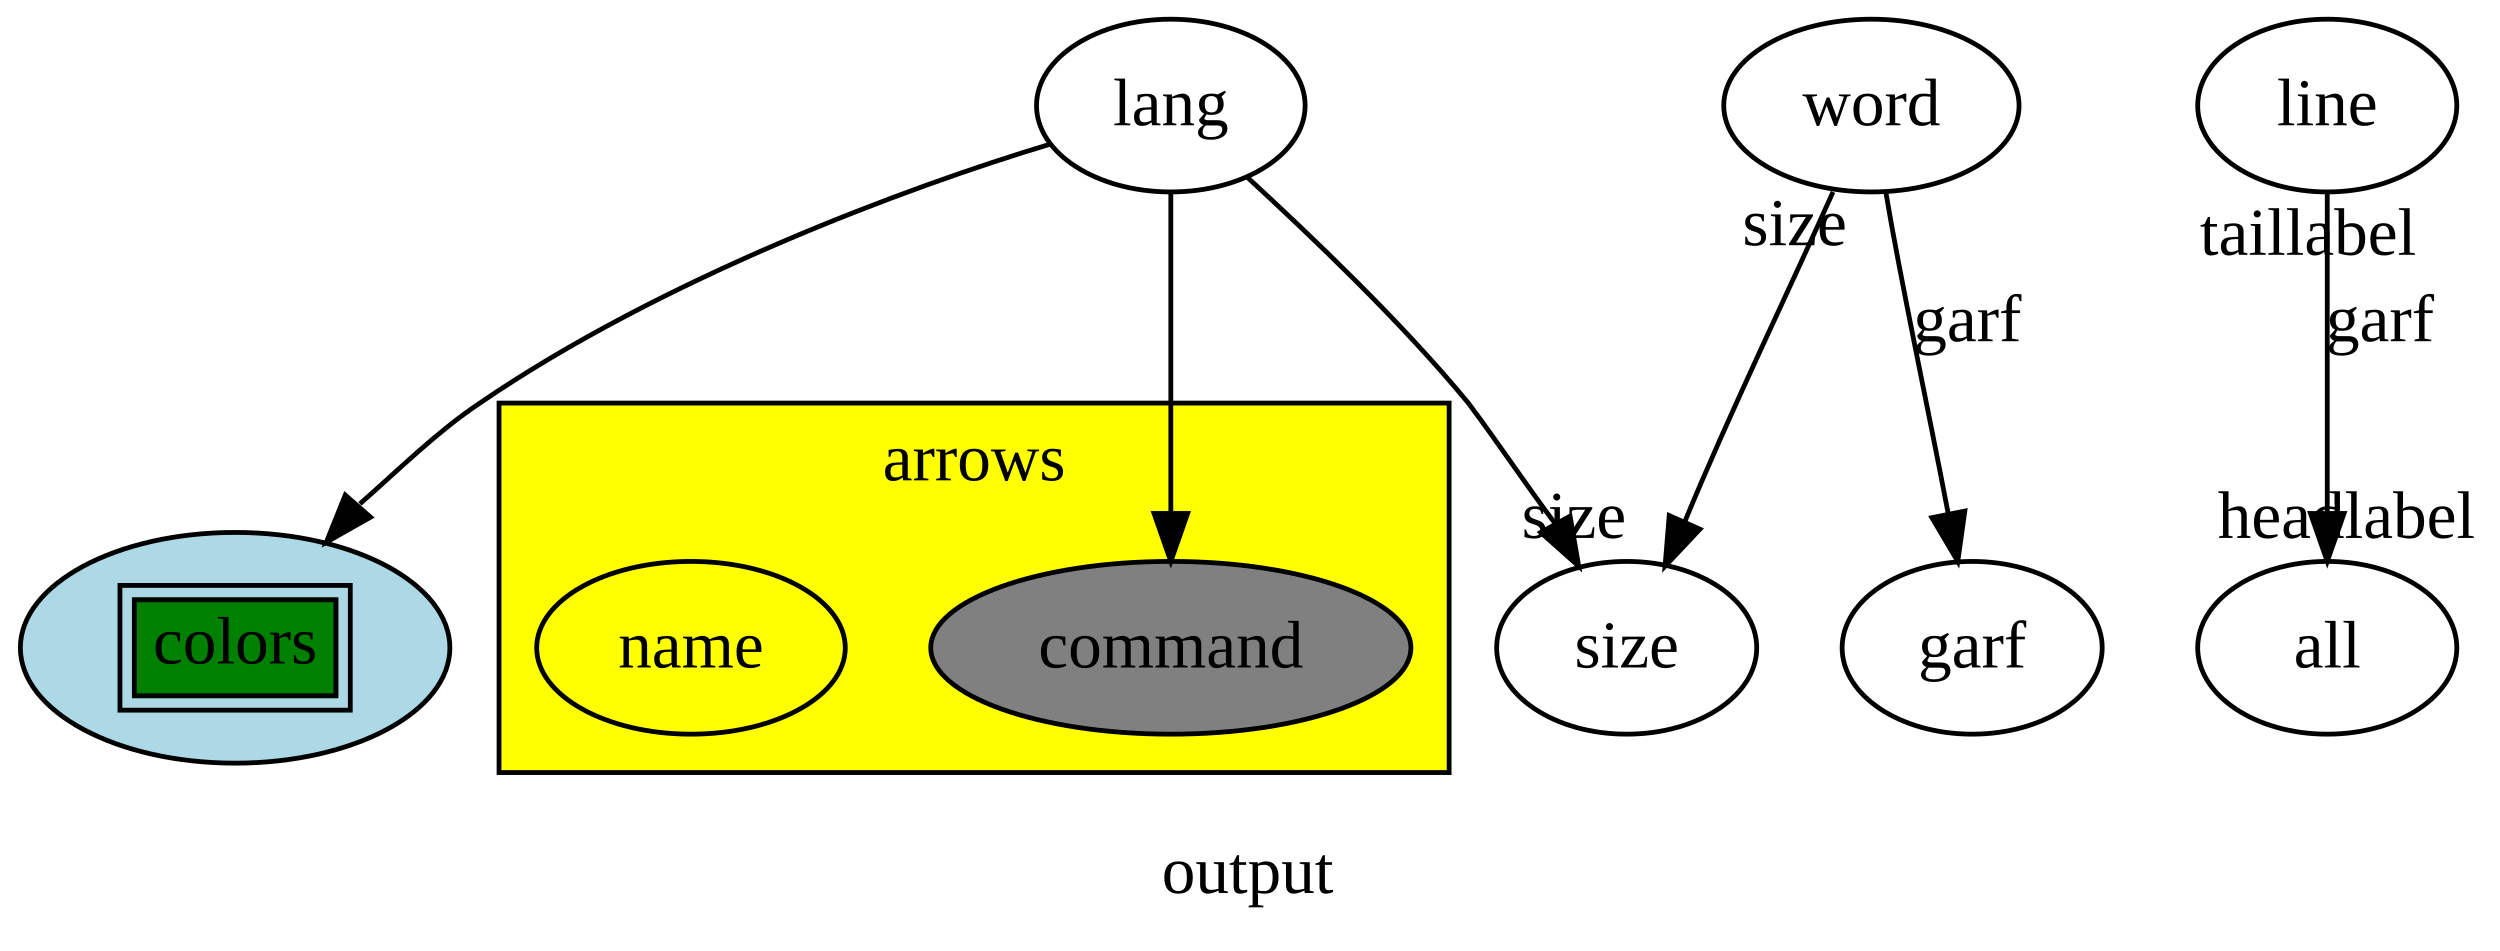
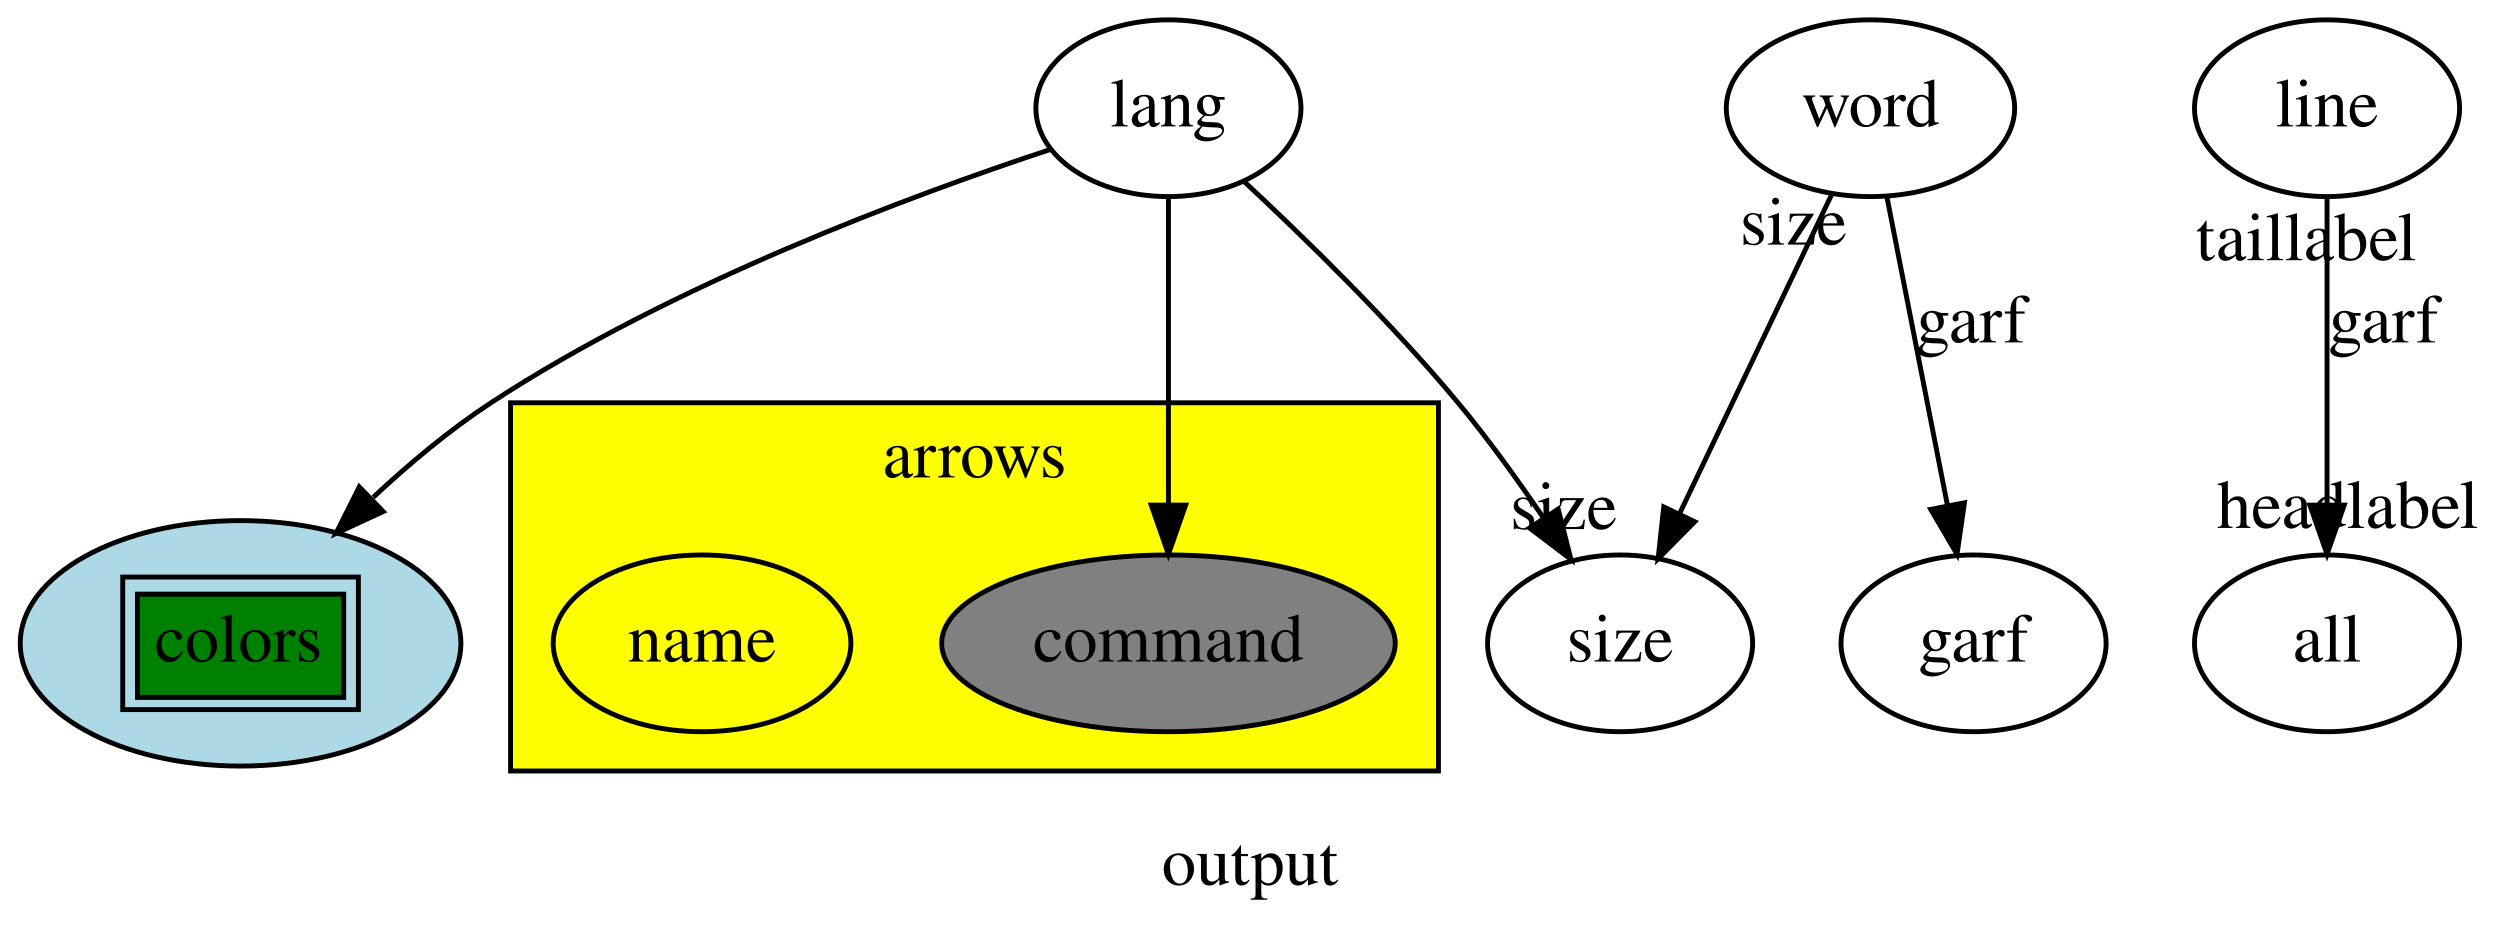
- <svg xmlns="http://www.w3.org/2000/svg" xmlns:xlink="http://www.w3.org/1999/xlink" width="521pt" height="198pt" viewBox="0.00 0.00 521.00 198.00">
-   <g id="graph0" class="graph" transform="scale(1 1) rotate(0) translate(4 194)">
+ <svg xmlns="http://www.w3.org/2000/svg" xmlns:xlink="http://www.w3.org/1999/xlink" width="509pt" height="192pt" viewBox="0.00 0.00 509.23 192.00">
+   <g id="graph1" class="graph" transform="scale(1 1) rotate(0) translate(4 188)">
    <a xlink:href="http://www.graphviz.org/doc/info/output.html" xlink:title="output">
-       <polygon style="fill:white;stroke:white;" points="-4,4 -4,-194 517,-194 517,4 -4,4" />
-       <text text-anchor="middle" x="256" y="-7.9" style="font-family:Times New Roman;font-size:14.00;">output</text>
+       <polygon fill="white" stroke="white" points="-4,5 -4,-188 506.226,-188 506.226,5 -4,5" />
+       <text text-anchor="middle" x="250.613" y="-7.8" font-family="Times,serif" font-size="14.00">output</text>
    </a>
-     <g id="cluster2" class="cluster">
+     <g id="graph2" class="cluster">
      <a xlink:href="http://www.graphviz.org/doc/info/arrows.html" xlink:title="arrows">
-         <polygon style="fill:yellow;stroke:black;" points="100,-33 100,-110 298,-110 298,-33 100,-33" />
-         <text text-anchor="middle" x="199" y="-93.9" style="font-family:Times New Roman;font-size:14.00;">arrows</text>
+         <polygon fill="yellow" stroke="black" points="100,-31 100,-106 289,-106 289,-31 100,-31" />
+         <text text-anchor="middle" x="194.5" y="-90.8" font-family="Times,serif" font-size="14.00">arrows</text>
      </a>
    </g>
    <g id="node1" class="node">
      <a xlink:href="http://www.graphviz.org/doc/info/lang.html" xlink:title="lang">
-         <ellipse style="fill:none;stroke:black;" cx="240" cy="-172" rx="27.99" ry="18" />
-         <text text-anchor="middle" x="240" y="-167.9" style="font-family:Times New Roman;font-size:14.00;">lang</text>
+         <ellipse fill="none" stroke="black" cx="234" cy="-166" rx="27" ry="18" />
+         <text text-anchor="middle" x="234" y="-162.3" font-family="Times,serif" font-size="14.00">lang</text>
      </a>
    </g>
    <g id="node2" class="node">
      <a xlink:href="http://www.graphviz.org/doc/info/output.html" xlink:title="&lt;TABLE&gt;">
-         <ellipse style="fill:lightblue;stroke:black;" cx="45" cy="-59" rx="44.758" ry="24.042" />
+         <ellipse fill="lightblue" stroke="black" cx="45" cy="-57" rx="44.884" ry="25" />
      </a>
      <a xlink:href="http://www.graphviz.org/doc/info/colors.html" xlink:title="&lt;TABLE&gt;">
-         <polygon style="fill:none;stroke:black;" points="21,-46 21,-72 69,-72 69,-46 21,-46" />
-         <polygon style="fill:green;stroke:green;" points="24,-49 24,-69 66,-69 66,-49 24,-49" />
-         <polygon style="fill:none;stroke:black;" points="24,-49 24,-69 66,-69 66,-49 24,-49" />
-         <text text-anchor="middle" x="45" y="-55.733" style="font-family:Times New Roman;font-size:14.00;">colors</text>
+         <polygon fill="none" stroke="black" points="21,-43.5 21,-70.5 69,-70.5 69,-43.5 21,-43.5" />
+         <polygon fill="green" stroke="green" points="24,-46 24,-67 66,-67 66,-46 24,-46" />
+         <polygon fill="none" stroke="black" points="24,-46 24,-67 66,-67 66,-46 24,-46" />
+         <text text-anchor="start" x="27.5" y="-53.3" font-family="Times,serif" font-size="14.00">colors</text>
      </a>
      <a xlink:href="http://www.graphviz.org/doc/info/output.html" xlink:title="&lt;TABLE&gt;">
</a>
    </g>
    <g id="edge5" class="edge">
      <a xlink:href="lang-&gt;colors" xlink:title="self">
-         <path style="fill:none;stroke:black;" d="M215,-164C185,-155 134,-136 96,-110 87,-104 79,-96 71,-89" />
-         <polygon style="fill:black;stroke:black;" points="73.219,-86.221 64,-81 67.951,-90.831 73.219,-86.221" />
+         <path fill="none" stroke="black" d="M210.038,-157.628C181.47,-148.21 132.953,-130.187 96,-106 87.632,-100.523 79.377,-93.611 72.025,-86.75" />
+         <polygon fill="black" stroke="black" points="74.057,-83.845 64.441,-79.397 69.184,-88.871 74.057,-83.845" />
      </a>
-       <a xlink:href="lang-&gt;colors" xlink:title="self">
- </a>
-       <a xlink:href="lang-&gt;colors" xlink:title="self">
- </a>
    </g>
    <g id="node4" class="node">
      <a xlink:href="http://www.graphviz.org/doc/info/command.html" xlink:title="command">
-         <ellipse style="fill:grey;stroke:black;" cx="240" cy="-59" rx="50.032" ry="18" />
-         <text text-anchor="middle" x="240" y="-54.9" style="font-family:Times New Roman;font-size:14.00;">command</text>
+         <ellipse fill="grey" stroke="black" cx="234" cy="-57" rx="46.196" ry="18" />
+         <text text-anchor="middle" x="234" y="-53.3" font-family="Times,serif" font-size="14.00">command</text>
      </a>
    </g>
    <g id="edge3" class="edge">
      <a xlink:href="http://www.graphviz.org/doc/info/shapes.html">
-         <path style="fill:none;stroke:black;" d="M240,-154C240,-136 240,-108 240,-87" />
-         <polygon style="fill:black;stroke:black;" points="243.5,-87 240,-77 236.5,-87 243.5,-87" />
+         <path fill="none" stroke="black" d="M234,-147.809C234,-130.961 234,-105.018 234,-85.339" />
+         <polygon fill="black" stroke="black" points="237.5,-85.149 234,-75.149 230.5,-85.149 237.5,-85.149" />
      </a>
-       <a xlink:href="http://www.graphviz.org/doc/info/shapes.html">
- </a>
-       <a xlink:href="http://www.graphviz.org/doc/info/shapes.html">
- </a>
    </g>
    <g id="node9" class="node">
-       <ellipse style="fill:none;stroke:black;" cx="335" cy="-59" rx="27.1" ry="18" />
-       <text text-anchor="middle" x="335" y="-54.9" style="font-family:Times New Roman;font-size:14.00;">size</text>
+       <ellipse fill="none" stroke="black" cx="326" cy="-57" rx="27" ry="18" />
+       <text text-anchor="middle" x="326" y="-53.3" font-family="Times,serif" font-size="14.00">size</text>
    </g>
    <g id="edge7" class="edge">
      <a xlink:href="headurl" xlink:title="headurl">
-         <path style="fill:none;stroke:black;" d="M256,-157C269,-145 288,-127 302,-110 308,-102 314,-93 320,-85" />
-         <polygon style="fill:black;stroke:black;" points="323.203,-86.441 325,-76 317.084,-83.042 323.203,-86.441" />
+         <path fill="none" stroke="black" d="M249.322,-151.158C261.713,-139.626 279.29,-122.482 293,-106 299.108,-98.657 305.202,-90.198 310.459,-82.446" />
+         <polygon fill="black" stroke="black" points="313.389,-84.361 315.997,-74.092 307.554,-80.494 313.389,-84.361" />
      </a>
-       <a xlink:href="headurl" xlink:title="headurl">
- </a>
-       <a xlink:href="headurl" xlink:title="headurl">
- </a>
-       <a xlink:href="headurl" xlink:title="size">
-         <text text-anchor="middle" x="324" y="-81.9" style="font-family:Times New Roman;font-size:14.00;">size</text>
+       <a xlink:href="headsize" xlink:title="size">
+         <text text-anchor="middle" x="314.512" y="-80.281" font-family="Times,serif" font-size="14.00">size</text>
      </a>
    </g>
    <g id="node5" class="node">
      <a xlink:href="G name" xlink:title="name">
-         <ellipse style="fill:none;stroke:black;" cx="140" cy="-59" rx="32.157" ry="18" />
-         <text text-anchor="middle" x="140" y="-54.9" style="font-family:Times New Roman;font-size:14.00;">name</text>
+         <ellipse fill="none" stroke="black" cx="139" cy="-57" rx="30.321" ry="18" />
+         <text text-anchor="middle" x="139" y="-53.3" font-family="Times,serif" font-size="14.00">name</text>
      </a>
    </g>
    <g id="node10" class="node">
-       <ellipse style="fill:none;stroke:black;" cx="386" cy="-172" rx="30.773" ry="18" />
-       <text text-anchor="middle" x="386" y="-167.9" style="font-family:Times New Roman;font-size:14.00;">word</text>
+       <ellipse fill="none" stroke="black" cx="377" cy="-166" rx="29.372" ry="18" />
+       <text text-anchor="middle" x="377" y="-162.3" font-family="Times,serif" font-size="14.00">word</text>
    </g>
    <g id="edge9" class="edge">
      <a xlink:href="tailurl">
-         <path style="fill:none;stroke:black;" d="M378,-154C370,-136 356,-107 347,-85" />
-         <polygon style="fill:black;stroke:black;" points="350.26,-83.717 343,-76 343.863,-86.56 350.26,-83.717" />
+         <path fill="none" stroke="black" d="M369.031,-148.281C360.749,-130.905 347.685,-103.497 338.123,-83.434" />
+         <polygon fill="black" stroke="black" points="341.208,-81.772 333.746,-74.251 334.889,-84.784 341.208,-81.772" />
      </a>
-       <a xlink:href="tailurl" xlink:title="size">
- </a>
-       <a xlink:href="tailurl">
- </a>
-       <a xlink:href="tailurl" xlink:title="size">
-         <text text-anchor="middle" x="370" y="-142.9" style="font-family:Times New Roman;font-size:14.00;">size</text>
+       <a xlink:href="tailsize" xlink:title="size">
+         <text text-anchor="middle" x="361.317" y="-138.218" font-family="Times,serif" font-size="14.00">size</text>
      </a>
    </g>
    <g id="node13" class="node">
-       <ellipse style="fill:none;stroke:black;" cx="407" cy="-59" rx="27.1" ry="18" />
-       <text text-anchor="middle" x="407" y="-54.9" style="font-family:Times New Roman;font-size:14.00;">garf</text>
+       <ellipse fill="none" stroke="black" cx="398" cy="-57" rx="27" ry="18" />
+       <text text-anchor="middle" x="398" y="-53.3" font-family="Times,serif" font-size="14.00">garf</text>
    </g>
    <g id="edge11" class="edge">
      <a xlink:href="labelurl" xlink:title="garf">
-         <path style="fill:none;stroke:black;" d="M389,-154C392,-136 398,-108 402,-87" />
-         <polygon style="fill:black;stroke:black;" points="405.471,-87.492 404,-77 398.607,-86.119 405.471,-87.492" />
+         <path fill="none" stroke="black" d="M380.374,-147.809C383.696,-130.883 388.819,-104.778 392.688,-85.067" />
+         <polygon fill="black" stroke="black" points="396.143,-85.636 394.634,-75.149 389.274,-84.287 396.143,-85.636" />
      </a>
-       <a xlink:href="labelurl" xlink:title="garf">
- </a>
-       <a xlink:href="labelurl" xlink:title="garf">
- </a>
      <a xlink:href="garf" xlink:title="garf">
-         <text text-anchor="middle" x="406" y="-122.9" style="font-family:Times New Roman;font-size:14.00;">garf</text>
+         <text text-anchor="middle" x="397.5" y="-118.3" font-family="Times,serif" font-size="14.00">garf</text>
      </a>
    </g>
    <g id="node14" class="node">
-       <ellipse style="fill:none;stroke:black;" cx="481" cy="-172" rx="27" ry="18" />
-       <text text-anchor="middle" x="481" y="-167.9" style="font-family:Times New Roman;font-size:14.00;">line</text>
+       <ellipse fill="none" stroke="black" cx="470" cy="-166" rx="27" ry="18" />
+       <text text-anchor="middle" x="470" y="-162.3" font-family="Times,serif" font-size="14.00">line</text>
    </g>
    <g id="node16" class="node">
-       <ellipse style="fill:none;stroke:black;" cx="481" cy="-59" rx="27" ry="18" />
-       <text text-anchor="middle" x="481" y="-54.9" style="font-family:Times New Roman;font-size:14.00;">all</text>
+       <ellipse fill="none" stroke="black" cx="470" cy="-57" rx="27" ry="18" />
+       <text text-anchor="middle" x="470" y="-53.3" font-family="Times,serif" font-size="14.00">all</text>
    </g>
    <g id="edge13" class="edge">
      <a xlink:href="labelurl" xlink:title="edgetooltip">
-         <path style="fill:none;stroke:black;" d="M481,-154C481,-136 481,-108 481,-87" />
-         <polygon style="fill:black;stroke:black;" points="484.5,-87 481,-77 477.5,-87 484.5,-87" />
+         <path fill="none" stroke="black" d="M470,-147.809C470,-130.961 470,-105.018 470,-85.339" />
+         <polygon fill="black" stroke="black" points="473.5,-85.149 470,-75.149 466.5,-85.149 473.5,-85.149" />
+       </a>
+       <a xlink:href="garf" xlink:title="garf">
+         <text text-anchor="middle" x="481.5" y="-118.3" font-family="Times,serif" font-size="14.00">garf</text>
+       </a>
+       <a xlink:href="headURL" xlink:title="headtooltip">
+         <text text-anchor="middle" x="474.226" y="-80.512" font-family="Times,serif" font-size="14.00">headlabel</text>
      </a>
      <a xlink:href="tailURL" xlink:title="tailtooltip">
- </a>
-       <a xlink:href="headURL" xlink:title="headtooltip">
- </a>
-       <a xlink:href="garf" xlink:title="garf">
-         <text text-anchor="middle" x="492" y="-122.9" style="font-family:Times New Roman;font-size:14.00;">garf</text>
-       </a>
-       <a xlink:href="headURL" xlink:title="headtooltip">
-         <text text-anchor="middle" x="485" y="-81.9" style="font-family:Times New Roman;font-size:14.00;">headlabel</text>
-       </a>
-       <a xlink:href="tailURL" xlink:title="tailtooltip">
-         <text text-anchor="middle" x="477" y="-140.9" style="font-family:Times New Roman;font-size:14.00;">taillabel</text>
+         <text text-anchor="middle" x="465.774" y="-135.046" font-family="Times,serif" font-size="14.00">taillabel</text>
      </a>
    </g>
  </g>
</svg>
